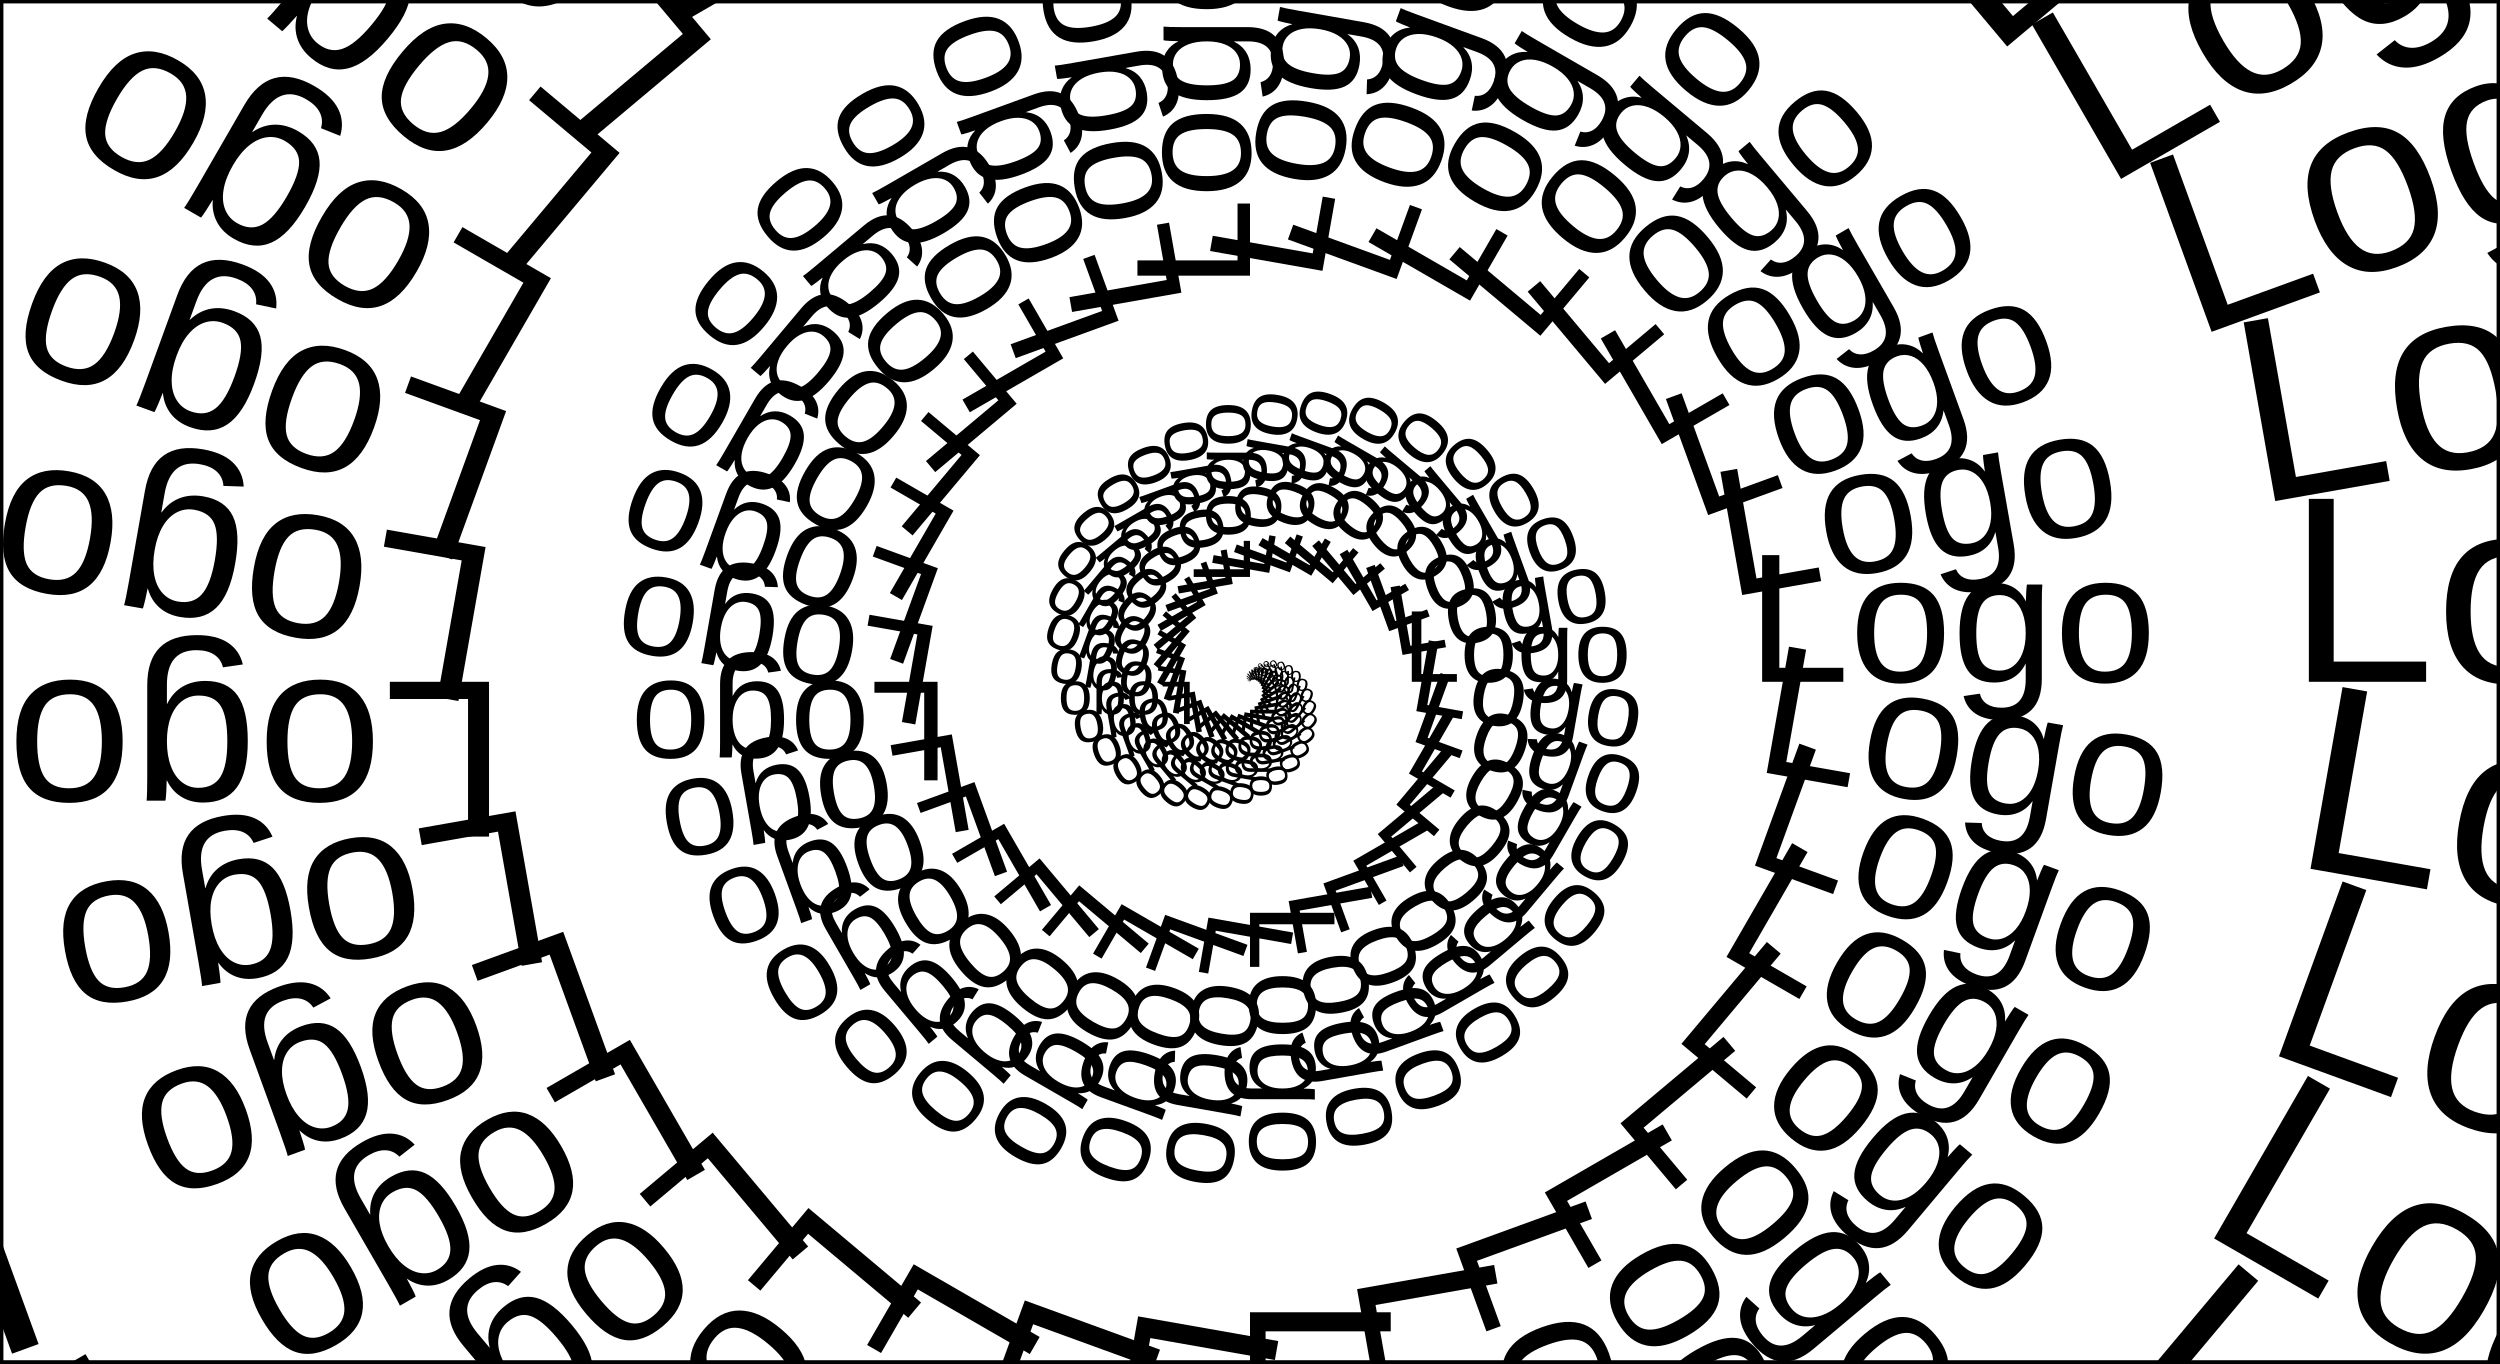
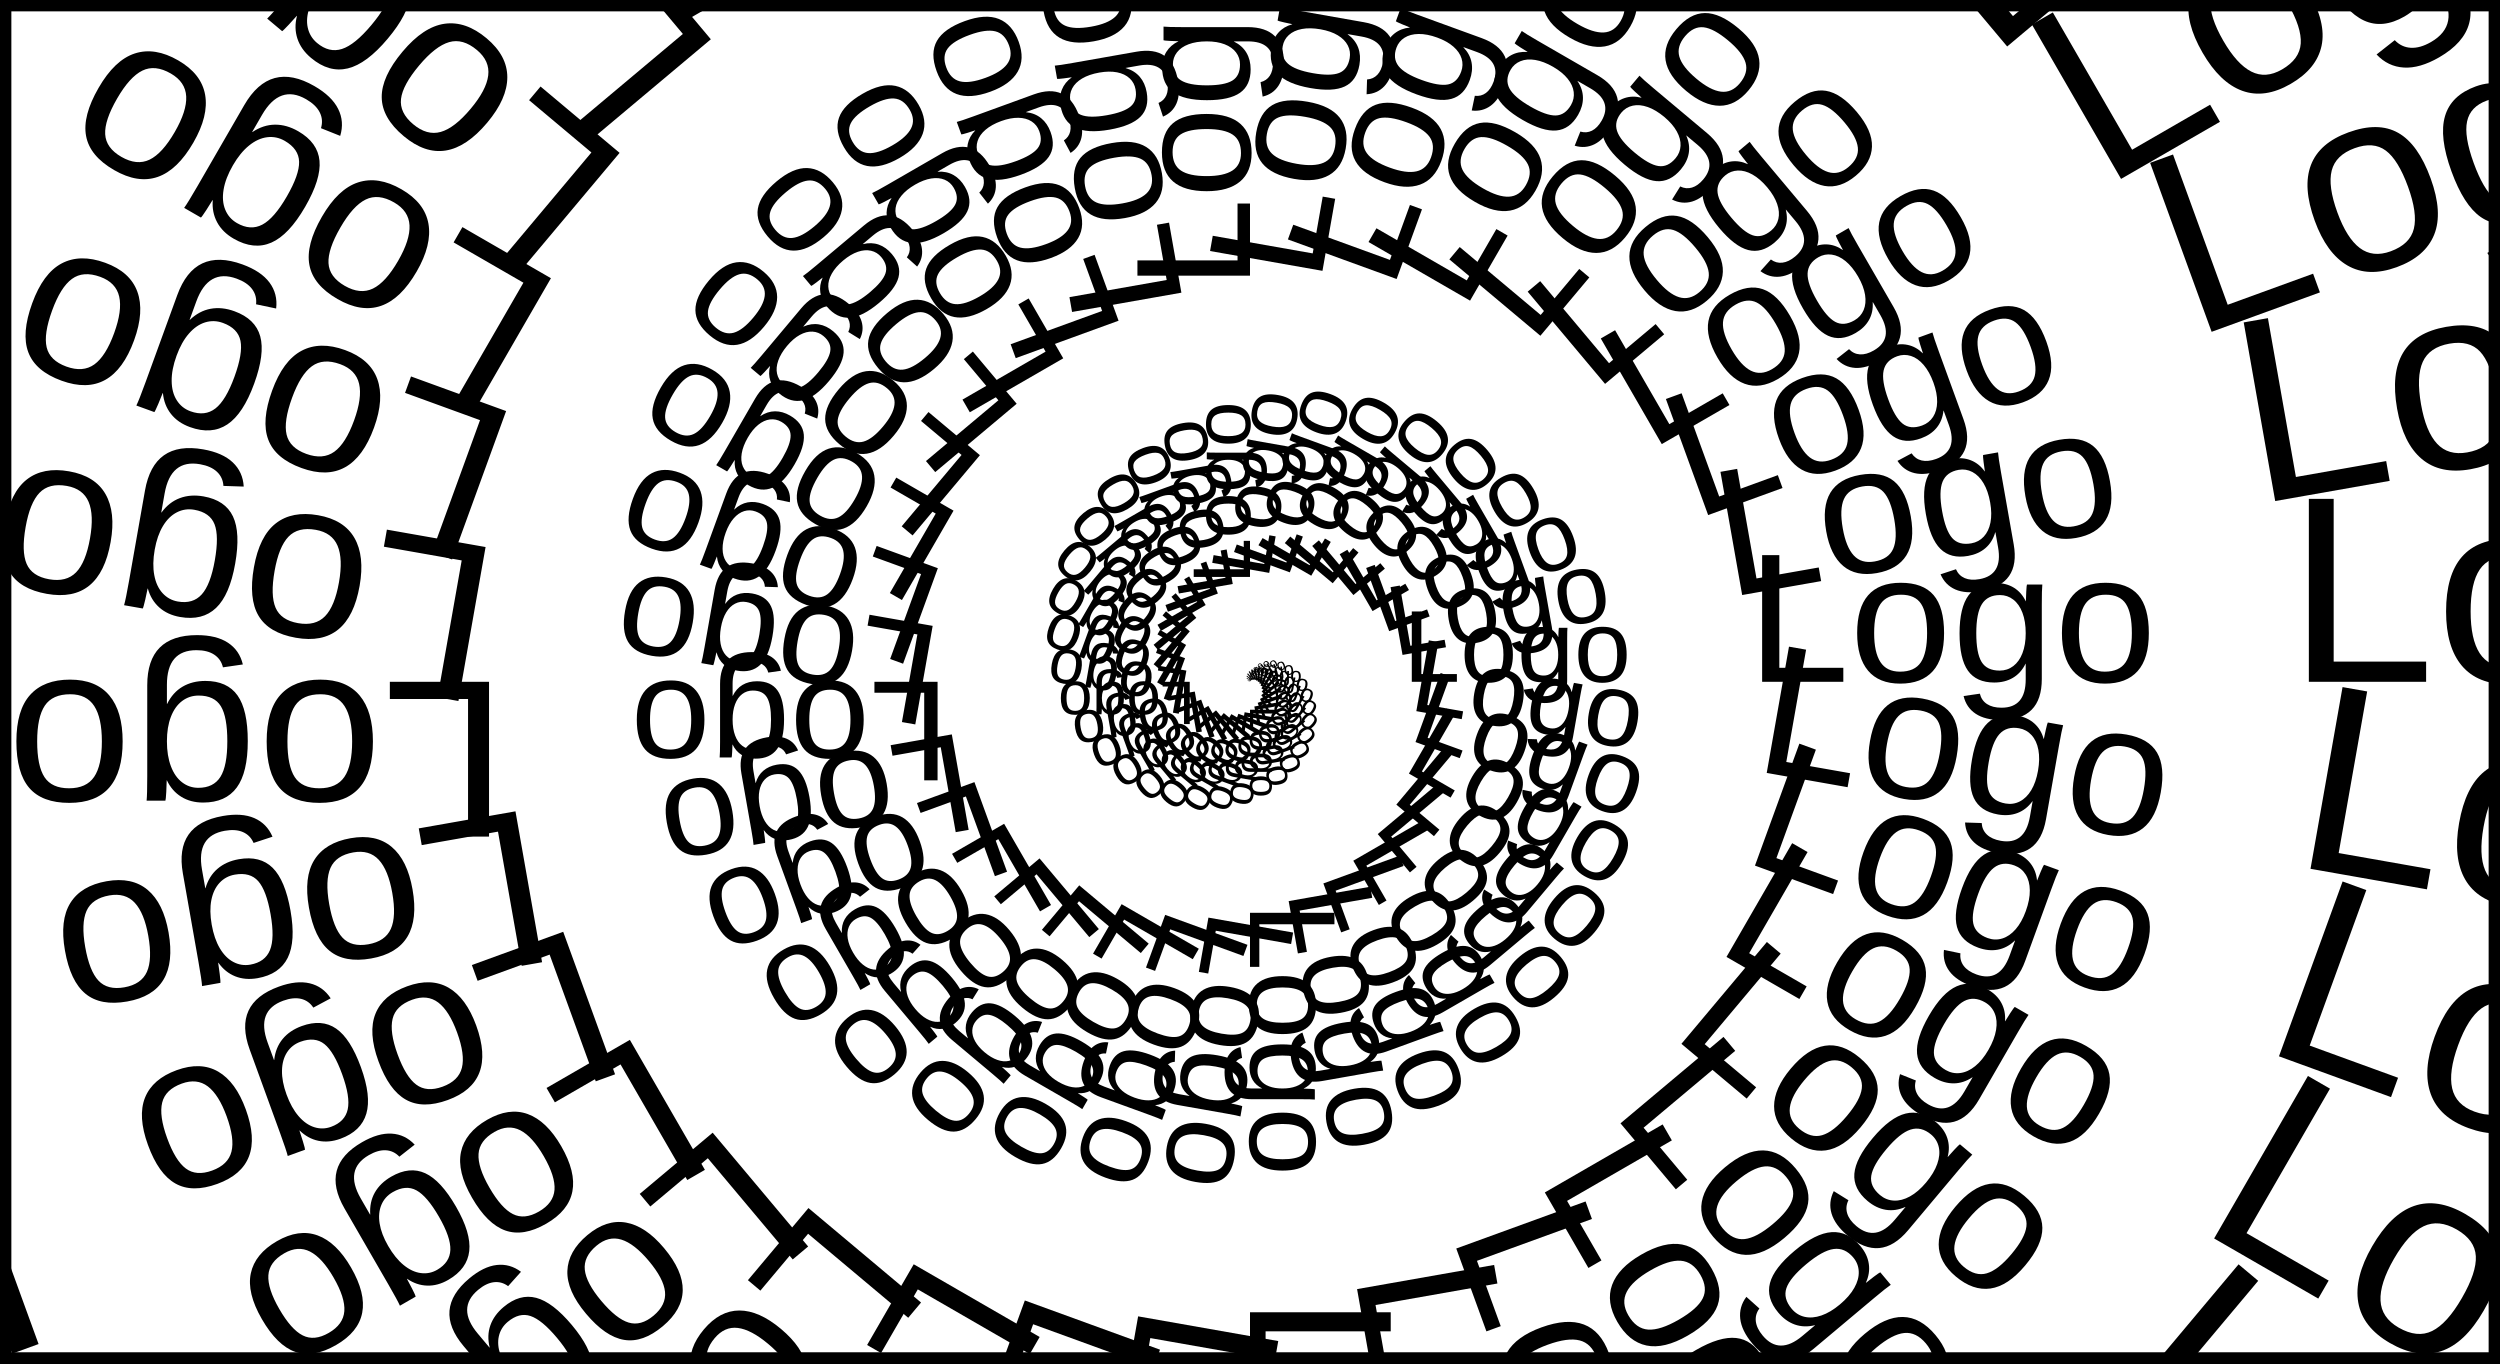
<svg xmlns="http://www.w3.org/2000/svg" width="1100" height="600">
-   <rect width="100%" height="100%" style="fill:rgb(255,255,255);stroke-width:3;stroke:rgb(0,0,0)" />
+   <rect width="100%" height="100%" style="fill:rgb(255,255,255);stroke-width:10;stroke:rgb(0,0,0)" />
  <text x="550" y="300" fill="black" font-size="0" font-family="Arial" transform="rotate(-90 550,300)">Logo</text>
  <text x="550.006" y="299.967" fill="black" font-size="1" font-family="Arial" transform="rotate(-80 550.0058,299.9672)">Logo</text>
  <text x="550.046" y="299.875" fill="black" font-size="2" font-family="Arial" transform="rotate(-70 550.0456,299.8747)">Logo</text>
  <text x="550.15" y="299.74" fill="black" font-size="3" font-family="Arial" transform="rotate(-60 550.15,299.7402)">Logo</text>
  <text x="550.343" y="299.591" fill="black" font-size="4" font-family="Arial" transform="rotate(-50 550.3428,299.5914)">Logo</text>
  <text x="550.638" y="299.464" fill="black" font-size="5" font-family="Arial" transform="rotate(-40 550.6384,299.4644)">Logo</text>
  <text x="551.039" y="299.4" fill="black" font-size="6" font-family="Arial" transform="rotate(-30 551.0393,299.4)">Logo</text>
  <text x="551.535" y="299.441" fill="black" font-size="7" font-family="Arial" transform="rotate(-20 551.5349,299.4414)">Logo</text>
  <text x="552.101" y="299.63" fill="black" font-size="8" font-family="Arial" transform="rotate(-10 552.101,299.6295)">Logo</text>
  <text x="552.7" y="300" fill="black" font-size="9" font-family="Arial" transform="rotate(-0 552.7,300)">Logo</text>
  <text x="553.283" y="300.579" fill="black" font-size="10" font-family="Arial" transform="rotate(10 553.2827,300.5788)">Logo</text>
  <text x="553.79" y="301.38" fill="black" font-size="11" font-family="Arial" transform="rotate(20 553.7901,301.3795)">Logo</text>
  <text x="554.157" y="302.4" fill="black" font-size="12" font-family="Arial" transform="rotate(30 554.1569,302.4)">Logo</text>
  <text x="554.315" y="303.621" fill="black" font-size="13" font-family="Arial" transform="rotate(40 554.3154,303.621)">Logo</text>
  <text x="554.199" y="305.005" fill="black" font-size="14" font-family="Arial" transform="rotate(50 554.1995,305.0048)">Logo</text>
  <text x="553.75" y="306.495" fill="black" font-size="15" font-family="Arial" transform="rotate(60 553.75,306.4952)">Logo</text>
  <text x="552.919" y="308.019" fill="black" font-size="16" font-family="Arial" transform="rotate(70 552.9186,308.0187)">Logo</text>
  <text x="551.673" y="309.487" fill="black" font-size="17" font-family="Arial" transform="rotate(80 551.6728,309.487)">Logo</text>
  <text x="550" y="310.8" fill="black" font-size="18" font-family="Arial" transform="rotate(90 550,310.8)">Logo</text>
  <text x="547.91" y="311.851" fill="black" font-size="19" font-family="Arial" transform="rotate(100 547.9105,311.8505)">Logo</text>
  <text x="545.44" y="312.529" fill="black" font-size="20" font-family="Arial" transform="rotate(110 545.4398,312.5292)">Logo</text>
  <text x="542.65" y="312.731" fill="black" font-size="21" font-family="Arial" transform="rotate(120 542.65,312.7306)">Logo</text>
  <text x="539.63" y="312.359" fill="black" font-size="22" font-family="Arial" transform="rotate(130 539.6297,312.3589)">Logo</text>
  <text x="536.492" y="311.334" fill="black" font-size="23" font-family="Arial" transform="rotate(140 536.4921,311.3345)">Logo</text>
  <text x="533.372" y="309.6" fill="black" font-size="24" font-family="Arial" transform="rotate(150 533.3723,309.6)">Logo</text>
  <text x="530.423" y="307.125" fill="black" font-size="25" font-family="Arial" transform="rotate(160 530.4231,307.1254)">Logo</text>
  <text x="527.809" y="303.913" fill="black" font-size="26" font-family="Arial" transform="rotate(170 527.809,303.9129)">Logo</text>
  <text x="525.7" y="300" fill="black" font-size="27" font-family="Arial" transform="rotate(180 525.7,300)">Logo</text>
  <text x="524.264" y="295.462" fill="black" font-size="28" font-family="Arial" transform="rotate(-170 524.2637,295.462)">Logo</text>
  <text x="523.657" y="290.412" fill="black" font-size="29" font-family="Arial" transform="rotate(-160 523.6573,290.4121)">Logo</text>
  <text x="524.019" y="285" fill="black" font-size="30" font-family="Arial" transform="rotate(-150 524.0192,285)">Logo</text>
  <text x="525.461" y="279.409" fill="black" font-size="31" font-family="Arial" transform="rotate(-140 525.4611,279.4094)">Logo</text>
  <text x="528.059" y="273.852" fill="black" font-size="32" font-family="Arial" transform="rotate(-130 528.0595,273.8524)">Logo</text>
  <text x="531.85" y="268.563" fill="black" font-size="33" font-family="Arial" transform="rotate(-120 531.85,268.5633)">Logo</text>
  <text x="536.821" y="263.791" fill="black" font-size="34" font-family="Arial" transform="rotate(-110 536.8208,263.7905)">Logo</text>
  <text x="542.909" y="259.787" fill="black" font-size="35" font-family="Arial" transform="rotate(-100 542.9094,259.787)">Logo</text>
  <text x="550" y="256.8" fill="black" font-size="36" font-family="Arial" transform="rotate(-90 550,256.8)">Logo</text>
  <text x="557.924" y="255.06" fill="black" font-size="37" font-family="Arial" transform="rotate(-80 557.9241,255.0599)">Logo</text>
  <text x="566.462" y="254.769" fill="black" font-size="38" font-family="Arial" transform="rotate(-70 566.4625,254.7694)">Logo</text>
  <text x="575.35" y="256.092" fill="black" font-size="39" font-family="Arial" transform="rotate(-60 575.35,256.0925)">Logo</text>
  <text x="584.282" y="259.144" fill="black" font-size="40" font-family="Arial" transform="rotate(-50 584.282,259.1443)">Logo</text>
  <text x="592.924" y="263.982" fill="black" font-size="41" font-family="Arial" transform="rotate(-40 592.924,263.9824)">Logo</text>
  <text x="600.922" y="270.6" fill="black" font-size="42" font-family="Arial" transform="rotate(-30 600.9223,270.6)">Logo</text>
  <text x="607.916" y="278.92" fill="black" font-size="43" font-family="Arial" transform="rotate(-20 607.9164,278.9201)">Logo</text>
  <text x="613.553" y="288.794" fill="black" font-size="44" font-family="Arial" transform="rotate(-10 613.5529,288.7939)">Logo</text>
  <text x="617.5" y="300" fill="black" font-size="45" font-family="Arial" transform="rotate(-0 617.5,300)">Logo</text>
  <text x="619.462" y="312.248" fill="black" font-size="46" font-family="Arial" transform="rotate(10 619.4618,312.248)">Logo</text>
  <text x="619.193" y="325.184" fill="black" font-size="47" font-family="Arial" transform="rotate(20 619.1928,325.1841)">Logo</text>
  <text x="616.511" y="338.4" fill="black" font-size="48" font-family="Arial" transform="rotate(30 616.5107,338.4)">Logo</text>
  <text x="611.309" y="351.444" fill="black" font-size="49" font-family="Arial" transform="rotate(40 611.3091,351.4444)">Logo</text>
  <text x="603.566" y="363.837" fill="black" font-size="50" font-family="Arial" transform="rotate(50 603.5657,363.837)">Logo</text>
  <text x="593.35" y="375.084" fill="black" font-size="51" font-family="Arial" transform="rotate(60 593.35,375.0844)">Logo</text>
  <text x="580.827" y="384.698" fill="black" font-size="52" font-family="Arial" transform="rotate(70 580.8274,384.6976)">Logo</text>
  <text x="566.259" y="392.211" fill="black" font-size="53" font-family="Arial" transform="rotate(80 566.2593,392.2108)">Logo</text>
  <text x="550" y="397.2" fill="black" font-size="54" font-family="Arial" transform="rotate(90 550.0001,397.2)">Logo</text>
  <text x="532.491" y="399.301" fill="black" font-size="55" font-family="Arial" transform="rotate(100 532.4905,399.3014)">Logo</text>
  <text x="514.248" y="398.229" fill="black" font-size="56" font-family="Arial" transform="rotate(110 514.2476,398.2292)">Logo</text>
  <text x="495.85" y="393.791" fill="black" font-size="57" font-family="Arial" transform="rotate(120 495.8501,393.7906)">Logo</text>
  <text x="477.922" y="385.899" fill="black" font-size="58" font-family="Arial" transform="rotate(130 477.9221,385.8992)">Logo</text>
  <text x="461.113" y="374.585" fill="black" font-size="59" font-family="Arial" transform="rotate(140 461.1134,374.5848)">Logo</text>
  <text x="446.077" y="360" fill="black" font-size="60" font-family="Arial" transform="rotate(150 446.077,360.0001)">Logo</text>
  <text x="433.447" y="342.422" fill="black" font-size="61" font-family="Arial" transform="rotate(160 433.4468,342.422)">Logo</text>
  <text x="423.813" y="322.25" fill="black" font-size="62" font-family="Arial" transform="rotate(170 423.8133,322.2502)">Logo</text>
  <text x="417.7" y="300" fill="black" font-size="63" font-family="Arial" transform="rotate(180 417.7,300.0001)">Logo</text>
  <text x="415.541" y="276.291" fill="black" font-size="64" font-family="Arial" transform="rotate(-170 415.5409,276.2914)">Logo</text>
  <text x="417.66" y="251.832" fill="black" font-size="65" font-family="Arial" transform="rotate(-160 417.6599,251.8323)">Logo</text>
  <text x="424.253" y="227.4" fill="black" font-size="66" font-family="Arial" transform="rotate(-150 424.253,227.4001)">Logo</text>
  <text x="435.374" y="203.818" fill="black" font-size="67" font-family="Arial" transform="rotate(-140 435.3741,203.8177)">Logo</text>
  <text x="450.925" y="181.927" fill="black" font-size="68" font-family="Arial" transform="rotate(-130 450.9249,181.9271)">Logo</text>
  <text x="470.65" y="162.562" fill="black" font-size="69" font-family="Arial" transform="rotate(-120 470.6498,162.5618)">Logo</text>
  <text x="494.137" y="146.517" fill="black" font-size="70" font-family="Arial" transform="rotate(-110 494.1365,146.5169)">Logo</text>
  <text x="520.821" y="134.519" fill="black" font-size="71" font-family="Arial" transform="rotate(-100 520.8212,134.5195)">Logo</text>
  <text x="550" y="127.2" fill="black" font-size="72" font-family="Arial" transform="rotate(-90 549.9998,127.2)">Logo</text>
  <text x="580.846" y="125.065" fill="black" font-size="73" font-family="Arial" transform="rotate(-80 580.8455,125.0653)">Logo</text>
  <text x="612.43" y="128.475" fill="black" font-size="74" font-family="Arial" transform="rotate(-70 612.4299,128.4747)">Logo</text>
  <text x="643.75" y="137.62" fill="black" font-size="75" font-family="Arial" transform="rotate(-60 643.7498,137.6201)">Logo</text>
  <text x="673.758" y="152.511" fill="black" font-size="76" font-family="Arial" transform="rotate(-50 673.7579,152.5108)">Logo</text>
  <text x="701.396" y="172.964" fill="black" font-size="77" font-family="Arial" transform="rotate(-40 701.3958,172.9636)">Logo</text>
  <text x="725.63" y="198.6" fill="black" font-size="78" font-family="Arial" transform="rotate(-30 725.6298,198.5998)">Logo</text>
  <text x="745.487" y="228.848" fill="black" font-size="79" font-family="Arial" transform="rotate(-20 745.4873,228.8482)">Logo</text>
  <text x="760.092" y="262.955" fill="black" font-size="80" font-family="Arial" transform="rotate(-10 760.0923,262.9548)">Logo</text>
  <text x="768.7" y="300" fill="black" font-size="81" font-family="Arial" transform="rotate(-0 768.7,299.9998)">Logo</text>
  <text x="770.728" y="338.92" fill="black" font-size="82" font-family="Arial" transform="rotate(10 770.7283,338.9201)">Logo</text>
  <text x="765.785" y="378.539" fill="black" font-size="83" font-family="Arial" transform="rotate(20 765.7849,378.539)">Logo</text>
  <text x="753.689" y="417.6" fill="black" font-size="84" font-family="Arial" transform="rotate(30 753.6893,417.5998)">Logo</text>
  <text x="734.489" y="454.805" fill="black" font-size="85" font-family="Arial" transform="rotate(40 734.4892,454.8045)">Logo</text>
  <text x="708.469" y="488.855" fill="black" font-size="86" font-family="Arial" transform="rotate(50 708.4688,488.8553)">Logo</text>
  <text x="676.15" y="518.498" fill="black" font-size="87" font-family="Arial" transform="rotate(60 676.1502,518.4981)">Logo</text>
  <text x="638.287" y="542.566" fill="black" font-size="88" font-family="Arial" transform="rotate(70 638.2871,542.5659)">Logo</text>
  <text x="595.849" y="560.022" fill="black" font-size="89" font-family="Arial" transform="rotate(80 595.8492,560.022)">Logo</text>
  <text x="550" y="570" fill="black" font-size="90" font-family="Arial" transform="rotate(90 550.0003,570)">Logo</text>
  <text x="502.068" y="571.84" fill="black" font-size="91" font-family="Arial" transform="rotate(100 502.0676,571.8398)">Logo</text>
  <text x="453.505" y="565.119" fill="black" font-size="92" font-family="Arial" transform="rotate(110 453.505,565.1188)">Logo</text>
  <text x="405.85" y="549.675" fill="black" font-size="93" font-family="Arial" transform="rotate(120 405.8503,549.6753)">Logo</text>
  <text x="360.678" y="525.626" fill="black" font-size="94" font-family="Arial" transform="rotate(130 360.6779,525.6259)">Logo</text>
  <text x="319.549" y="493.372" fill="black" font-size="95" font-family="Arial" transform="rotate(140 319.5485,493.3723)">Logo</text>
  <text x="283.957" y="453.6" fill="black" font-size="96" font-family="Arial" transform="rotate(150 283.9572,453.6004)">Logo</text>
  <text x="255.281" y="407.269" fill="black" font-size="97" font-family="Arial" transform="rotate(160 255.2812,407.2693)">Logo</text>
  <text x="234.73" y="355.591" fill="black" font-size="98" font-family="Arial" transform="rotate(170 234.7303,355.591)">Logo</text>
  <text x="223.3" y="300" fill="black" font-size="99" font-family="Arial" transform="rotate(180 223.3,300.0005)">Logo</text>
  <text x="221.731" y="242.118" fill="black" font-size="100" font-family="Arial" transform="rotate(-170 221.7307,242.1178)">Logo</text>
  <text x="230.473" y="183.702" fill="black" font-size="101" font-family="Arial" transform="rotate(-160 230.473,183.7022)">Logo</text>
  <text x="249.662" y="126.6" fill="black" font-size="102" font-family="Arial" transform="rotate(-150 249.6622,126.6005)">Logo</text>
  <text x="279.101" y="72.689" fill="black" font-size="103" font-family="Arial" transform="rotate(-140 279.1008,72.68933)">Logo</text>
  <text x="318.253" y="23.816" fill="black" font-size="104" font-family="Arial" transform="rotate(-130 318.2532,23.81586)">Logo</text>
  <text x="366.25" y="-18.264" fill="black" font-size="105" font-family="Arial" transform="rotate(-120 366.2495,-18.26401)">Logo</text>
  <text x="421.902" y="-51.946" fill="black" font-size="106" font-family="Arial" transform="rotate(-110 421.9015,-51.94595)">Logo</text>
  <text x="483.729" y="-75.835" fill="black" font-size="107" font-family="Arial" transform="rotate(-100 483.7295,-75.8353)">Logo</text>
  <text x="549.999" y="-88.8" fill="black" font-size="108" font-family="Arial" transform="rotate(-90 549.9994,-88.79993)">Logo</text>
  <text x="618.77" y="-90.017" fill="black" font-size="109" font-family="Arial" transform="rotate(-80 618.7698,-90.01672)">Logo</text>
  <text x="687.947" y="-79.01" fill="black" font-size="110" font-family="Arial" transform="rotate(-70 687.9475,-79.00955)">Logo</text>
  <text x="755.349" y="-55.677" fill="black" font-size="111" font-family="Arial" transform="rotate(-60 755.3494,-55.67694)">Logo</text>
  <text x="818.77" y="-20.309" fill="black" font-size="112" font-family="Arial" transform="rotate(-50 818.7704,-20.30911)">Logo</text>
  <text x="876.054" y="26.408" fill="black" font-size="113" font-family="Arial" transform="rotate(-40 876.0536,26.40768)">Logo</text>
  <text x="925.162" y="83.399" fill="black" font-size="114" font-family="Arial" transform="rotate(-30 925.1619,83.39943)">Logo</text>
  <text x="964.248" y="149.226" fill="black" font-size="115" font-family="Arial" transform="rotate(-20 964.2476,149.2255)">Logo</text>
  <text x="991.719" y="222.112" fill="black" font-size="116" font-family="Arial" transform="rotate(-10 991.719,222.1124)">Logo</text>
  <text x="1006.3" y="299.999" fill="black" font-size="117" font-family="Arial" transform="rotate(-0 1006.3,299.9993)">Logo</text>
  <text x="1007.082" y="380.595" fill="black" font-size="118" font-family="Arial" transform="rotate(10 1007.082,380.5953)">Logo</text>
  <text x="993.567" y="461.444" fill="black" font-size="119" font-family="Arial" transform="rotate(20 993.5665,461.4443)">Logo</text>
  <text x="965.693" y="539.999" fill="black" font-size="120" font-family="Arial" transform="rotate(30 965.6926,539.9994)">Logo</text>
  <text x="923.856" y="613.701" fill="black" font-size="121" font-family="Arial" transform="rotate(40 923.8557,613.7012)">Logo</text>
  <text x="868.909" y="680.06" fill="black" font-size="122" font-family="Arial" transform="rotate(50 868.9089,680.0597)">Logo</text>
  <text x="802.151" y="736.736" fill="black" font-size="123" font-family="Arial" transform="rotate(60 802.1506,736.7362)">Logo</text>
  <text x="725.298" y="781.624" fill="black" font-size="124" font-family="Arial" transform="rotate(70 725.2975,781.6235)">Logo</text>
  <text x="640.443" y="812.921" fill="black" font-size="125" font-family="Arial" transform="rotate(80 640.4426,812.9205)">Logo</text>
  <text x="550.001" y="829.2" fill="black" font-size="126" font-family="Arial" transform="rotate(90 550.0009,829.2)">Logo</text>
  <text x="456.642" y="829.466" fill="black" font-size="127" font-family="Arial" transform="rotate(100 456.6418,829.4656)">Logo</text>
  <text x="363.212" y="813.198" fill="black" font-size="128" font-family="Arial" transform="rotate(110 363.2123,813.1978)">Logo</text>
  <text x="272.651" y="780.385" fill="black" font-size="129" font-family="Arial" transform="rotate(120 272.6508,780.3848)">Logo</text>
  <text x="187.897" y="731.539" fill="black" font-size="130" font-family="Arial" transform="rotate(130 187.8971,731.5389)">Logo</text>
  <text x="111.798" y="667.697" fill="black" font-size="131" font-family="Arial" transform="rotate(140 111.7977,667.6967)">Logo</text>
  <text x="47.013" y="590.401" fill="black" font-size="132" font-family="Arial" transform="rotate(150 47.01294,590.4009)">Logo</text>
  <text x="-4.074" y="501.667" fill="black" font-size="133" font-family="Arial" transform="rotate(160 -4.073791,501.6675)">Logo</text>
  <text x="-39.44" y="403.935" fill="black" font-size="134" font-family="Arial" transform="rotate(170 -39.44006,403.9353)">Logo</text>
  <text x="-57.5" y="300.001" fill="black" font-size="135" font-family="Arial" transform="rotate(180 -57.5,300.0011)">Logo</text>
  <text x="-57.167" y="192.941" fill="black" font-size="136" font-family="Arial" transform="rotate(-170 -57.16699,192.9412)">Logo</text>
  <text x="-37.903" y="86.022" fill="black" font-size="137" font-family="Arial" transform="rotate(-160 -37.90344,86.02187)">Logo</text>
  <text x="0.246" y="-17.399" fill="black" font-size="138" font-family="Arial" transform="rotate(-150 0.24646,-17.39899)">Logo</text>
  <text x="56.641" y="-113.976" fill="black" font-size="139" font-family="Arial" transform="rotate(-140 56.64105,-113.9757)">Logo</text>
  <text x="130.044" y="-200.482" fill="black" font-size="140" font-family="Arial" transform="rotate(-130 130.0445,-200.4815)">Logo</text>
  <text x="218.649" y="-273.914" fill="black" font-size="141" font-family="Arial" transform="rotate(-120 218.6488,-273.9144)">Logo</text>
  <text x="320.116" y="-331.598" fill="black" font-size="142" font-family="Arial" transform="rotate(-110 320.1156,-331.5983)">Logo</text>
  <text x="431.634" y="-371.278" fill="black" font-size="143" font-family="Arial" transform="rotate(-100 431.6343,-371.2776)">Logo</text>
</svg>
